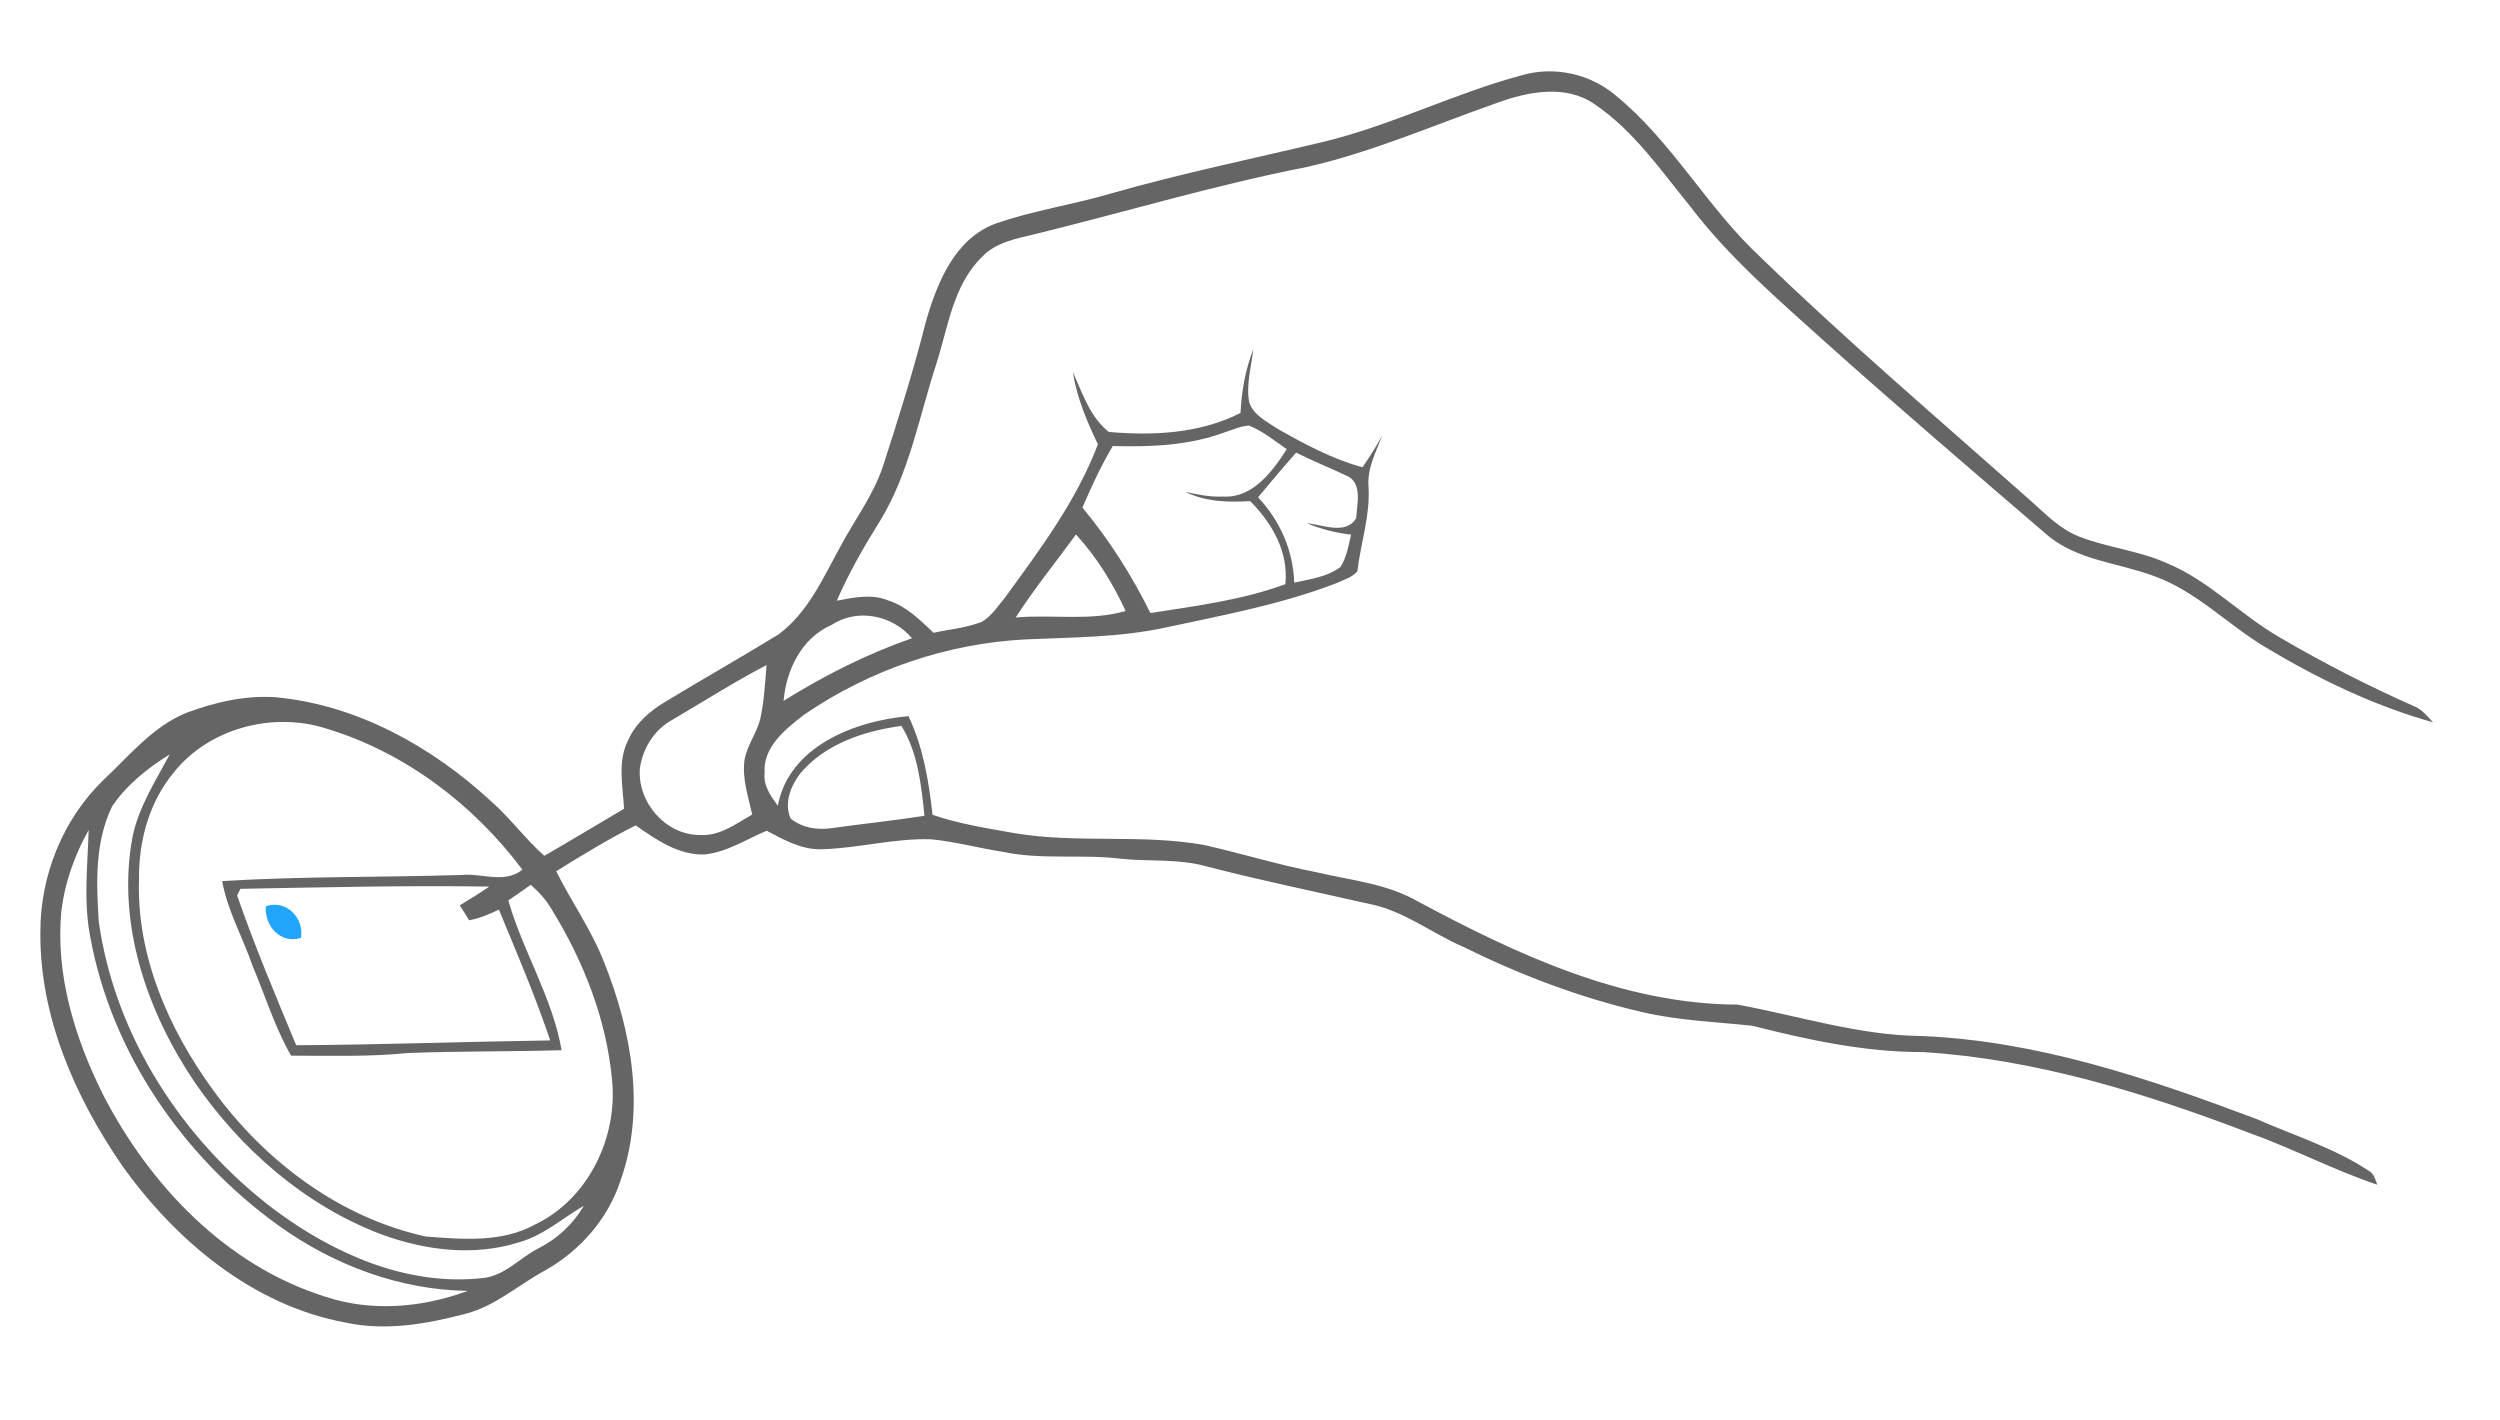
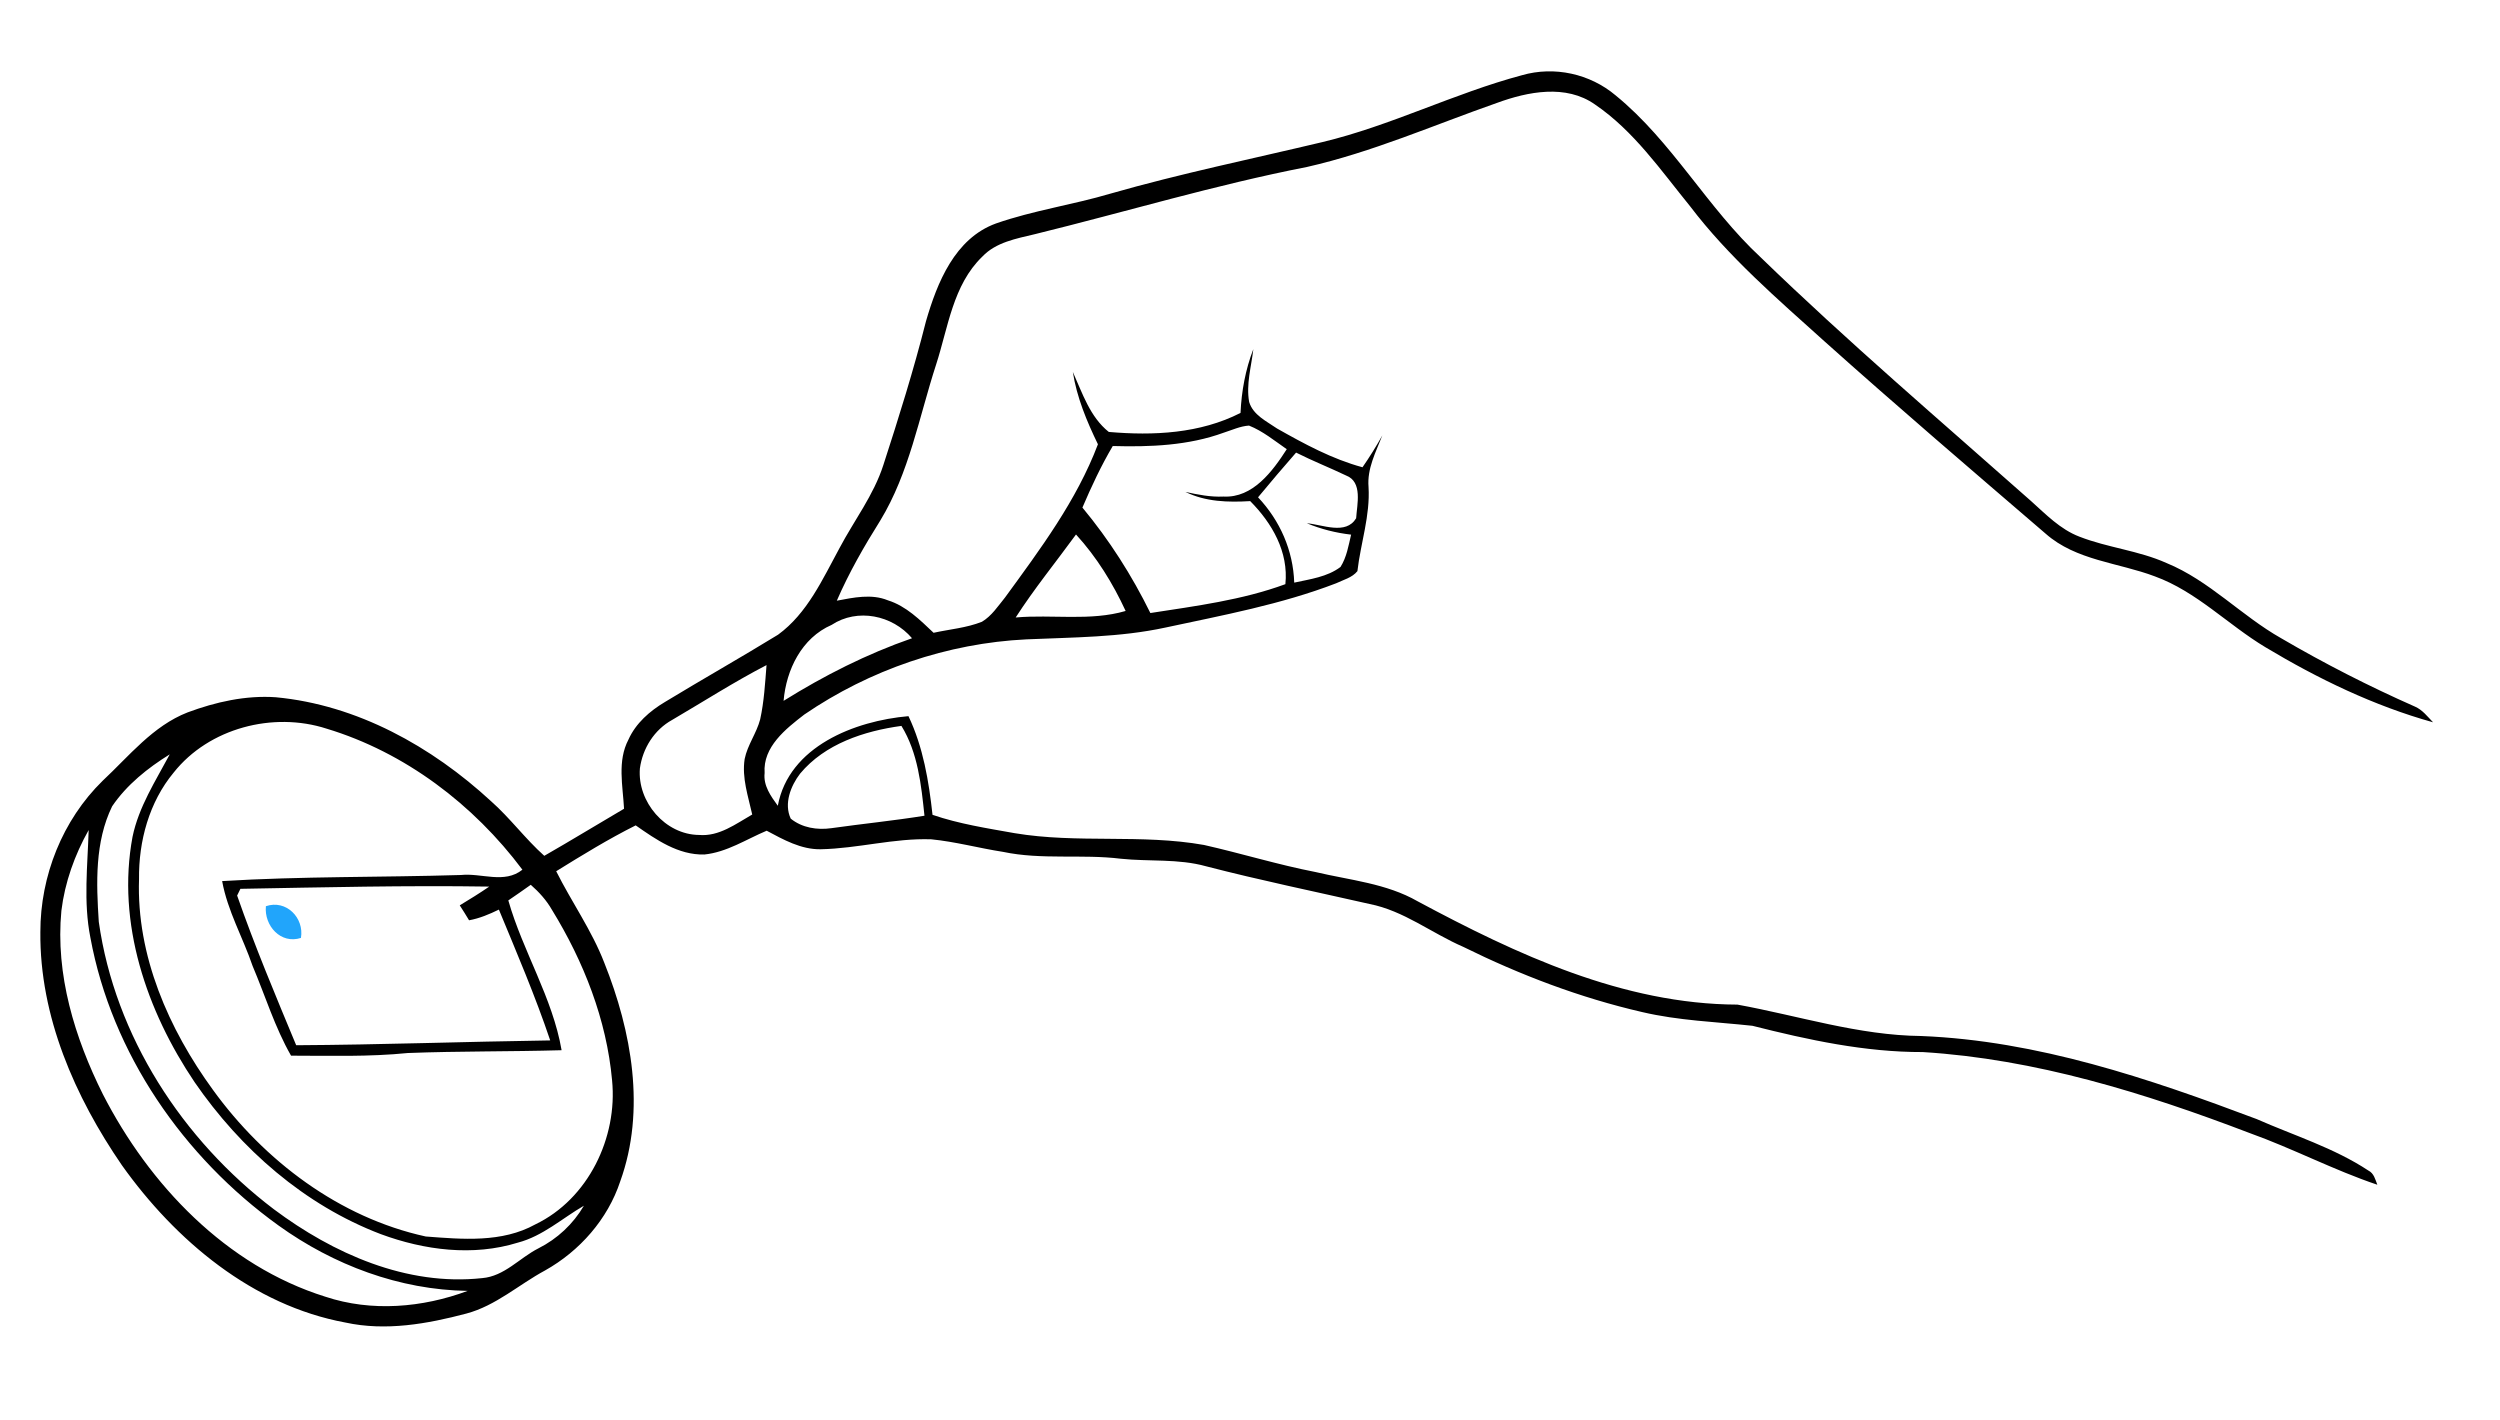
- <svg xmlns="http://www.w3.org/2000/svg" width="472pt" height="268pt" viewBox="0 0 472 268" version="1.1">
-   <g id="#ffffffff">
- </g>
+ <svg xmlns="http://www.w3.org/2000/svg" width="472pt" height="268pt" viewBox="0 0 472 268" version="1.1" id="svg2">
+   <defs id="defs13" />
+   <g id="#ffffffff" />
  <g id="#656565ff">
-     <path fill="#656565" opacity="1.00" d=" M 287.35 14.20 C 293.45 12.44 300.18 13.92 305.02 18.00 C 315.72 26.72 322.34 39.25 332.42 48.59 C 348.86 64.52 366.30 79.39 383.43 94.57 C 386.26 97.10 388.97 99.94 392.59 101.32 C 397.94 103.41 403.78 103.94 409.04 106.30 C 417.13 109.62 423.16 116.25 430.70 120.51 C 438.86 125.28 447.30 129.59 455.95 133.41 C 457.36 134.02 458.31 135.29 459.36 136.37 C 448.17 133.25 437.64 128.15 427.70 122.19 C 420.62 117.94 414.72 111.69 406.84 108.82 C 399.95 106.21 391.97 105.84 386.22 100.76 C 372.24 88.75 358.23 76.77 344.50 64.48 C 335.58 56.44 326.38 48.54 319.08 38.93 C 313.56 32.15 308.46 24.71 301.14 19.73 C 295.67 15.86 288.45 17.29 282.60 19.44 C 270.69 23.61 259.08 28.73 246.73 31.53 C 229.42 34.91 212.51 40.01 195.39 44.21 C 191.90 45.05 188.04 45.72 185.46 48.45 C 179.90 53.81 179.01 61.85 176.73 68.85 C 173.52 78.74 171.67 89.27 166.20 98.27 C 163.15 103.13 160.28 108.13 157.99 113.41 C 161.15 112.82 164.53 112.07 167.63 113.34 C 171.09 114.42 173.70 117.05 176.26 119.47 C 179.31 118.80 182.47 118.55 185.39 117.39 C 187.22 116.30 188.42 114.44 189.74 112.82 C 196.39 103.70 203.26 94.52 207.29 83.88 C 205.18 79.53 203.30 75.03 202.55 70.22 C 204.35 74.21 205.79 78.73 209.34 81.55 C 217.75 82.28 226.55 81.87 234.21 77.96 C 234.40 73.84 235.14 69.77 236.63 65.92 C 236.25 69.23 235.24 72.55 235.84 75.89 C 236.59 78.37 239.14 79.54 241.12 80.91 C 246.25 83.81 251.51 86.67 257.24 88.22 C 258.59 86.28 259.83 84.27 260.99 82.20 C 259.76 85.34 258.09 88.47 258.38 91.94 C 258.71 97.35 256.89 102.52 256.28 107.83 C 255.29 109.07 253.62 109.47 252.25 110.13 C 241.87 114.12 230.89 116.15 220.05 118.48 C 211.43 120.35 202.57 120.32 193.80 120.71 C 178.87 121.43 164.19 126.47 151.86 134.90 C 148.36 137.60 144.00 141.02 144.36 145.94 C 144.09 148.33 145.53 150.31 146.85 152.13 C 148.93 140.91 161.41 136.09 171.52 135.21 C 174.30 141.05 175.36 147.47 176.06 153.84 C 181.08 155.56 186.34 156.37 191.55 157.30 C 203.39 159.29 215.50 157.42 227.32 159.53 C 234.36 161.12 241.27 163.26 248.37 164.64 C 254.86 166.18 261.76 166.78 267.66 170.17 C 286.32 180.17 306.42 189.59 328.03 189.67 C 339.56 191.77 350.91 195.48 362.73 195.60 C 384.67 196.48 405.69 203.61 426.06 211.28 C 433.13 214.40 440.65 216.71 447.15 221.00 C 448.20 221.52 448.45 222.68 448.84 223.68 C 440.61 220.91 432.87 216.83 424.68 213.90 C 404.88 206.34 384.29 199.94 363.02 198.63 C 352.11 198.66 341.38 196.33 330.86 193.67 C 323.91 192.92 316.88 192.69 310.05 191.08 C 298.33 188.38 287.02 184.08 276.25 178.76 C 270.30 176.18 265.03 171.94 258.56 170.67 C 248.26 168.33 237.92 166.20 227.69 163.55 C 222.45 162.09 216.97 162.69 211.62 162.13 C 204.23 161.22 196.69 162.38 189.36 160.83 C 184.83 160.13 180.38 158.91 175.81 158.46 C 168.80 158.22 161.94 160.20 154.95 160.34 C 151.24 160.40 147.92 158.53 144.75 156.84 C 140.89 158.46 137.24 160.90 132.98 161.33 C 128.07 161.46 123.86 158.52 120.02 155.83 C 114.85 158.42 109.92 161.45 105.01 164.49 C 107.92 170.31 111.73 175.66 114.09 181.77 C 119.26 194.71 121.96 209.59 117.10 223.04 C 114.74 230.19 109.45 236.19 102.91 239.86 C 97.94 242.54 93.61 246.52 88.05 248.00 C 80.66 249.96 72.82 251.35 65.23 249.70 C 47.69 246.46 33.12 234.20 23.01 219.99 C 14.14 207.08 7.47 191.88 7.62 175.97 C 7.61 165.39 11.79 154.83 19.39 147.40 C 24.39 142.73 28.86 137.06 35.42 134.50 C 40.71 132.53 46.39 131.25 52.06 131.64 C 67.42 133.08 81.51 140.94 92.70 151.26 C 96.31 154.45 99.17 158.37 102.76 161.58 C 107.82 158.68 112.79 155.64 117.82 152.69 C 117.59 148.35 116.52 143.69 118.65 139.64 C 120.04 136.54 122.68 134.24 125.55 132.53 C 132.63 128.23 139.84 124.16 146.90 119.83 C 152.44 115.79 155.32 109.31 158.51 103.46 C 161.27 98.24 164.96 93.47 166.78 87.79 C 169.69 78.82 172.51 69.82 174.82 60.67 C 176.94 53.35 180.28 45.01 188.04 42.19 C 195.08 39.73 202.53 38.67 209.68 36.55 C 222.87 32.77 236.31 30.01 249.65 26.83 C 262.58 23.74 274.53 17.62 287.35 14.20 M 231.04 81.69 C 224.36 84.13 217.13 84.41 210.09 84.21 C 207.89 87.93 206.06 91.86 204.36 95.83 C 209.43 101.94 213.69 108.62 217.19 115.74 C 225.76 114.41 234.50 113.30 242.68 110.29 C 243.31 104.21 240.17 98.77 236.04 94.61 C 231.87 94.86 227.61 94.75 223.80 92.87 C 226.16 93.39 228.56 93.87 231.00 93.75 C 236.53 94.05 240.26 88.98 242.94 84.81 C 240.64 83.22 238.43 81.39 235.81 80.35 C 234.15 80.46 232.61 81.19 231.04 81.69 M 237.52 93.89 C 241.67 98.30 244.15 103.92 244.35 110.00 C 247.34 109.34 250.58 108.94 253.09 107.04 C 254.25 105.20 254.60 103.02 255.09 100.94 C 252.21 100.61 249.40 99.90 246.73 98.79 C 249.71 99.04 254.09 101.07 256.04 97.85 C 256.20 95.22 257.32 90.98 254.13 89.77 C 251.01 88.28 247.79 87.01 244.70 85.45 C 242.26 88.23 239.88 91.05 237.52 93.89 M 203.15 100.91 C 199.35 106.13 195.26 111.15 191.76 116.58 C 198.65 115.97 205.84 117.31 212.52 115.35 C 210.10 110.12 207.05 105.17 203.15 100.91 M 157.01 117.98 C 151.36 120.44 148.44 126.44 147.94 132.32 C 155.59 127.55 163.66 123.46 172.19 120.50 C 168.49 116.14 161.89 114.77 157.01 117.98 M 126.92 135.91 C 123.52 137.78 121.33 141.28 120.81 145.09 C 120.31 151.38 125.58 157.59 132.00 157.64 C 135.77 157.96 138.92 155.55 142.02 153.78 C 141.26 150.35 140.04 146.87 140.59 143.30 C 141.12 140.65 142.84 138.43 143.52 135.82 C 144.26 132.45 144.45 129.00 144.72 125.57 C 138.63 128.73 132.84 132.44 126.92 135.91 M 32.79 145.86 C 28.16 151.44 26.16 158.81 26.25 165.98 C 25.75 180.42 31.85 194.29 40.20 205.76 C 49.89 219.15 64.06 229.88 80.38 233.45 C 87.28 233.98 94.78 234.66 101.08 231.16 C 111.06 226.36 116.63 214.78 115.56 203.96 C 114.53 192.52 110.20 181.53 104.21 171.78 C 103.18 169.97 101.77 168.42 100.21 167.05 C 98.81 168.05 97.39 169.03 95.97 170.00 C 98.72 179.64 104.32 188.35 106.03 198.28 C 96.35 198.56 86.67 198.44 77.00 198.81 C 69.67 199.55 62.30 199.32 54.95 199.31 C 51.89 193.96 50.09 188.03 47.69 182.37 C 45.86 177.00 42.96 171.98 41.94 166.35 C 56.95 165.43 72.00 165.66 87.03 165.20 C 90.93 164.79 95.22 166.92 98.63 164.20 C 89.42 151.89 76.46 142.04 61.66 137.57 C 51.57 134.31 39.46 137.45 32.79 145.86 M 151.06 146.06 C 149.28 148.38 147.97 151.74 149.29 154.56 C 151.44 156.30 154.29 156.74 156.96 156.36 C 162.82 155.53 168.70 154.95 174.54 154.01 C 173.93 148.21 173.31 142.12 170.19 137.05 C 163.16 138.01 155.74 140.44 151.06 146.06 M 21.17 152.23 C 17.89 158.97 18.17 166.73 18.65 174.03 C 21.70 195.63 34.47 215.24 51.71 228.31 C 62.89 236.67 76.79 242.86 91.02 241.31 C 95.23 240.97 98.08 237.50 101.65 235.69 C 105.23 233.89 108.21 231.10 110.24 227.64 C 106.12 230.03 102.47 233.38 97.77 234.61 C 89.29 237.24 80.11 236.04 71.91 233.01 C 57.50 227.53 45.42 216.92 36.74 204.31 C 27.69 190.88 21.99 174.28 25.02 158.00 C 26.19 152.33 29.37 147.45 32.05 142.42 C 27.90 144.99 23.93 148.16 21.17 152.23 M 11.59 171.95 C 10.44 183.97 14.10 195.93 19.42 206.59 C 28.19 223.71 42.71 238.97 61.43 244.82 C 70.15 247.72 79.76 246.90 88.29 243.72 C 75.41 243.53 62.97 238.84 52.58 231.37 C 34.63 218.45 21.09 198.90 17.06 176.99 C 15.73 170.29 16.54 163.46 16.74 156.71 C 14.10 161.41 12.24 166.58 11.59 171.95 M 45.39 167.81 C 45.24 168.13 44.93 168.77 44.77 169.08 C 48.10 178.64 52.04 188.00 55.92 197.34 C 71.91 197.25 87.89 196.66 103.88 196.43 C 101.06 188.05 97.57 179.90 94.19 171.73 C 92.39 172.61 90.54 173.39 88.56 173.75 C 87.99 172.79 87.40 171.86 86.80 170.93 C 88.68 169.79 90.55 168.64 92.37 167.39 C 76.71 167.14 61.04 167.53 45.39 167.81 Z" />
+     <path fill="#656565" opacity="1.00" d=" M 287.35 14.20 C 293.45 12.44 300.18 13.92 305.02 18.00 C 315.72 26.72 322.34 39.25 332.42 48.59 C 348.86 64.52 366.30 79.39 383.43 94.57 C 386.26 97.10 388.97 99.94 392.59 101.32 C 397.94 103.41 403.78 103.94 409.04 106.30 C 417.13 109.62 423.16 116.25 430.70 120.51 C 438.86 125.28 447.30 129.59 455.95 133.41 C 457.36 134.02 458.31 135.29 459.36 136.37 C 448.17 133.25 437.64 128.15 427.70 122.19 C 420.62 117.94 414.72 111.69 406.84 108.82 C 399.95 106.21 391.97 105.84 386.22 100.76 C 372.24 88.75 358.23 76.77 344.50 64.48 C 335.58 56.44 326.38 48.54 319.08 38.93 C 313.56 32.15 308.46 24.71 301.14 19.73 C 295.67 15.86 288.45 17.29 282.60 19.44 C 270.69 23.61 259.08 28.73 246.73 31.53 C 229.42 34.91 212.51 40.01 195.39 44.21 C 191.90 45.05 188.04 45.72 185.46 48.45 C 179.90 53.81 179.01 61.85 176.73 68.85 C 173.52 78.74 171.67 89.27 166.20 98.27 C 163.15 103.13 160.28 108.13 157.99 113.41 C 161.15 112.82 164.53 112.07 167.63 113.34 C 171.09 114.42 173.70 117.05 176.26 119.47 C 179.31 118.80 182.47 118.55 185.39 117.39 C 187.22 116.30 188.42 114.44 189.74 112.82 C 196.39 103.70 203.26 94.52 207.29 83.88 C 205.18 79.53 203.30 75.03 202.55 70.22 C 204.35 74.21 205.79 78.73 209.34 81.55 C 217.75 82.28 226.55 81.87 234.21 77.96 C 234.40 73.84 235.14 69.77 236.63 65.92 C 236.25 69.23 235.24 72.55 235.84 75.89 C 236.59 78.37 239.14 79.54 241.12 80.91 C 246.25 83.81 251.51 86.67 257.24 88.22 C 258.59 86.28 259.83 84.27 260.99 82.20 C 259.76 85.34 258.09 88.47 258.38 91.94 C 258.71 97.35 256.89 102.52 256.28 107.83 C 255.29 109.07 253.62 109.47 252.25 110.13 C 241.87 114.12 230.89 116.15 220.05 118.48 C 211.43 120.35 202.57 120.32 193.80 120.71 C 178.87 121.43 164.19 126.47 151.86 134.90 C 148.36 137.60 144.00 141.02 144.36 145.94 C 144.09 148.33 145.53 150.31 146.85 152.13 C 148.93 140.91 161.41 136.09 171.52 135.21 C 174.30 141.05 175.36 147.47 176.06 153.84 C 181.08 155.56 186.34 156.37 191.55 157.30 C 203.39 159.29 215.50 157.42 227.32 159.53 C 234.36 161.12 241.27 163.26 248.37 164.64 C 254.86 166.18 261.76 166.78 267.66 170.17 C 286.32 180.17 306.42 189.59 328.03 189.67 C 339.56 191.77 350.91 195.48 362.73 195.60 C 384.67 196.48 405.69 203.61 426.06 211.28 C 433.13 214.40 440.65 216.71 447.15 221.00 C 448.20 221.52 448.45 222.68 448.84 223.68 C 440.61 220.91 432.87 216.83 424.68 213.90 C 404.88 206.34 384.29 199.94 363.02 198.63 C 352.11 198.66 341.38 196.33 330.86 193.67 C 323.91 192.92 316.88 192.69 310.05 191.08 C 298.33 188.38 287.02 184.08 276.25 178.76 C 270.30 176.18 265.03 171.94 258.56 170.67 C 248.26 168.33 237.92 166.20 227.69 163.55 C 222.45 162.09 216.97 162.69 211.62 162.13 C 204.23 161.22 196.69 162.38 189.36 160.83 C 184.83 160.13 180.38 158.91 175.81 158.46 C 168.80 158.22 161.94 160.20 154.95 160.34 C 151.24 160.40 147.92 158.53 144.75 156.84 C 140.89 158.46 137.24 160.90 132.98 161.33 C 128.07 161.46 123.86 158.52 120.02 155.83 C 114.85 158.42 109.92 161.45 105.01 164.49 C 107.92 170.31 111.73 175.66 114.09 181.77 C 119.26 194.71 121.96 209.59 117.10 223.04 C 114.74 230.19 109.45 236.19 102.91 239.86 C 97.94 242.54 93.61 246.52 88.05 248.00 C 80.66 249.96 72.82 251.35 65.23 249.70 C 47.69 246.46 33.12 234.20 23.01 219.99 C 14.14 207.08 7.47 191.88 7.62 175.97 C 7.61 165.39 11.79 154.83 19.39 147.40 C 24.39 142.73 28.86 137.06 35.42 134.50 C 40.71 132.53 46.39 131.25 52.06 131.64 C 67.42 133.08 81.51 140.94 92.70 151.26 C 96.31 154.45 99.17 158.37 102.76 161.58 C 107.82 158.68 112.79 155.64 117.82 152.69 C 117.59 148.35 116.52 143.69 118.65 139.64 C 120.04 136.54 122.68 134.24 125.55 132.53 C 132.63 128.23 139.84 124.16 146.90 119.83 C 152.44 115.79 155.32 109.31 158.51 103.46 C 161.27 98.24 164.96 93.47 166.78 87.79 C 169.69 78.82 172.51 69.82 174.82 60.67 C 176.94 53.35 180.28 45.01 188.04 42.19 C 195.08 39.73 202.53 38.67 209.68 36.55 C 222.87 32.77 236.31 30.01 249.65 26.83 C 262.58 23.74 274.53 17.62 287.35 14.20 M 231.04 81.69 C 224.36 84.13 217.13 84.41 210.09 84.21 C 207.89 87.93 206.06 91.86 204.36 95.83 C 209.43 101.94 213.69 108.62 217.19 115.74 C 225.76 114.41 234.50 113.30 242.68 110.29 C 243.31 104.21 240.17 98.77 236.04 94.61 C 231.87 94.86 227.61 94.75 223.80 92.87 C 226.16 93.39 228.56 93.87 231.00 93.75 C 236.53 94.05 240.26 88.98 242.94 84.81 C 240.64 83.22 238.43 81.39 235.81 80.35 C 234.15 80.46 232.61 81.19 231.04 81.69 M 237.52 93.89 C 241.67 98.30 244.15 103.92 244.35 110.00 C 247.34 109.34 250.58 108.94 253.09 107.04 C 254.25 105.20 254.60 103.02 255.09 100.94 C 252.21 100.61 249.40 99.90 246.73 98.79 C 249.71 99.04 254.09 101.07 256.04 97.85 C 256.20 95.22 257.32 90.98 254.13 89.77 C 251.01 88.28 247.79 87.01 244.70 85.45 C 242.26 88.23 239.88 91.05 237.52 93.89 M 203.15 100.91 C 199.35 106.13 195.26 111.15 191.76 116.58 C 198.65 115.97 205.84 117.31 212.52 115.35 C 210.10 110.12 207.05 105.17 203.15 100.91 M 157.01 117.98 C 151.36 120.44 148.44 126.44 147.94 132.32 C 155.59 127.55 163.66 123.46 172.19 120.50 C 168.49 116.14 161.89 114.77 157.01 117.98 M 126.92 135.91 C 123.52 137.78 121.33 141.28 120.81 145.09 C 120.31 151.38 125.58 157.59 132.00 157.64 C 135.77 157.96 138.92 155.55 142.02 153.78 C 141.26 150.35 140.04 146.87 140.59 143.30 C 141.12 140.65 142.84 138.43 143.52 135.82 C 144.26 132.45 144.45 129.00 144.72 125.57 C 138.63 128.73 132.84 132.44 126.92 135.91 M 32.79 145.86 C 28.16 151.44 26.16 158.81 26.25 165.98 C 25.75 180.42 31.85 194.29 40.20 205.76 C 49.89 219.15 64.06 229.88 80.38 233.45 C 87.28 233.98 94.78 234.66 101.08 231.16 C 111.06 226.36 116.63 214.78 115.56 203.96 C 114.53 192.52 110.20 181.53 104.21 171.78 C 103.18 169.97 101.77 168.42 100.21 167.05 C 98.81 168.05 97.39 169.03 95.97 170.00 C 98.72 179.64 104.32 188.35 106.03 198.28 C 96.35 198.56 86.67 198.44 77.00 198.81 C 69.67 199.55 62.30 199.32 54.95 199.31 C 51.89 193.96 50.09 188.03 47.69 182.37 C 45.86 177.00 42.96 171.98 41.94 166.35 C 56.95 165.43 72.00 165.66 87.03 165.20 C 90.93 164.79 95.22 166.92 98.63 164.20 C 89.42 151.89 76.46 142.04 61.66 137.57 C 51.57 134.31 39.46 137.45 32.79 145.86 M 151.06 146.06 C 149.28 148.38 147.97 151.74 149.29 154.56 C 151.44 156.30 154.29 156.74 156.96 156.36 C 162.82 155.53 168.70 154.95 174.54 154.01 C 173.93 148.21 173.31 142.12 170.19 137.05 C 163.16 138.01 155.74 140.44 151.06 146.06 M 21.17 152.23 C 17.89 158.97 18.17 166.73 18.65 174.03 C 21.70 195.63 34.47 215.24 51.71 228.31 C 62.89 236.67 76.79 242.86 91.02 241.31 C 95.23 240.97 98.08 237.50 101.65 235.69 C 105.23 233.89 108.21 231.10 110.24 227.64 C 106.12 230.03 102.47 233.38 97.77 234.61 C 89.29 237.24 80.11 236.04 71.91 233.01 C 57.50 227.53 45.42 216.92 36.74 204.31 C 27.69 190.88 21.99 174.28 25.02 158.00 C 26.19 152.33 29.37 147.45 32.05 142.42 C 27.90 144.99 23.93 148.16 21.17 152.23 M 11.59 171.95 C 10.44 183.97 14.10 195.93 19.42 206.59 C 28.19 223.71 42.71 238.97 61.43 244.82 C 70.15 247.72 79.76 246.90 88.29 243.72 C 75.41 243.53 62.97 238.84 52.58 231.37 C 34.63 218.45 21.09 198.90 17.06 176.99 C 15.73 170.29 16.54 163.46 16.74 156.71 C 14.10 161.41 12.24 166.58 11.59 171.95 M 45.39 167.81 C 45.24 168.13 44.93 168.77 44.77 169.08 C 48.10 178.64 52.04 188.00 55.92 197.34 C 71.91 197.25 87.89 196.66 103.88 196.43 C 101.06 188.05 97.57 179.90 94.19 171.73 C 92.39 172.61 90.54 173.39 88.56 173.75 C 87.99 172.79 87.40 171.86 86.80 170.93 C 88.68 169.79 90.55 168.64 92.37 167.39 C 76.71 167.14 61.04 167.53 45.39 167.81 Z" id="path6" style="fill:#000000" />
  </g>
  <g id="#21a5fbff">
-     <path fill="#21a5fb" opacity="1.00" d=" M 50.20 171.09 C 54.03 169.79 57.46 173.28 56.82 177.08 C 52.99 178.32 49.85 174.76 50.20 171.09 Z" />
+     <path fill="#21a5fb" opacity="1.00" d=" M 50.20 171.09 C 54.03 169.79 57.46 173.28 56.82 177.08 C 52.99 178.32 49.85 174.76 50.20 171.09 Z" id="path9" />
  </g>
</svg>
